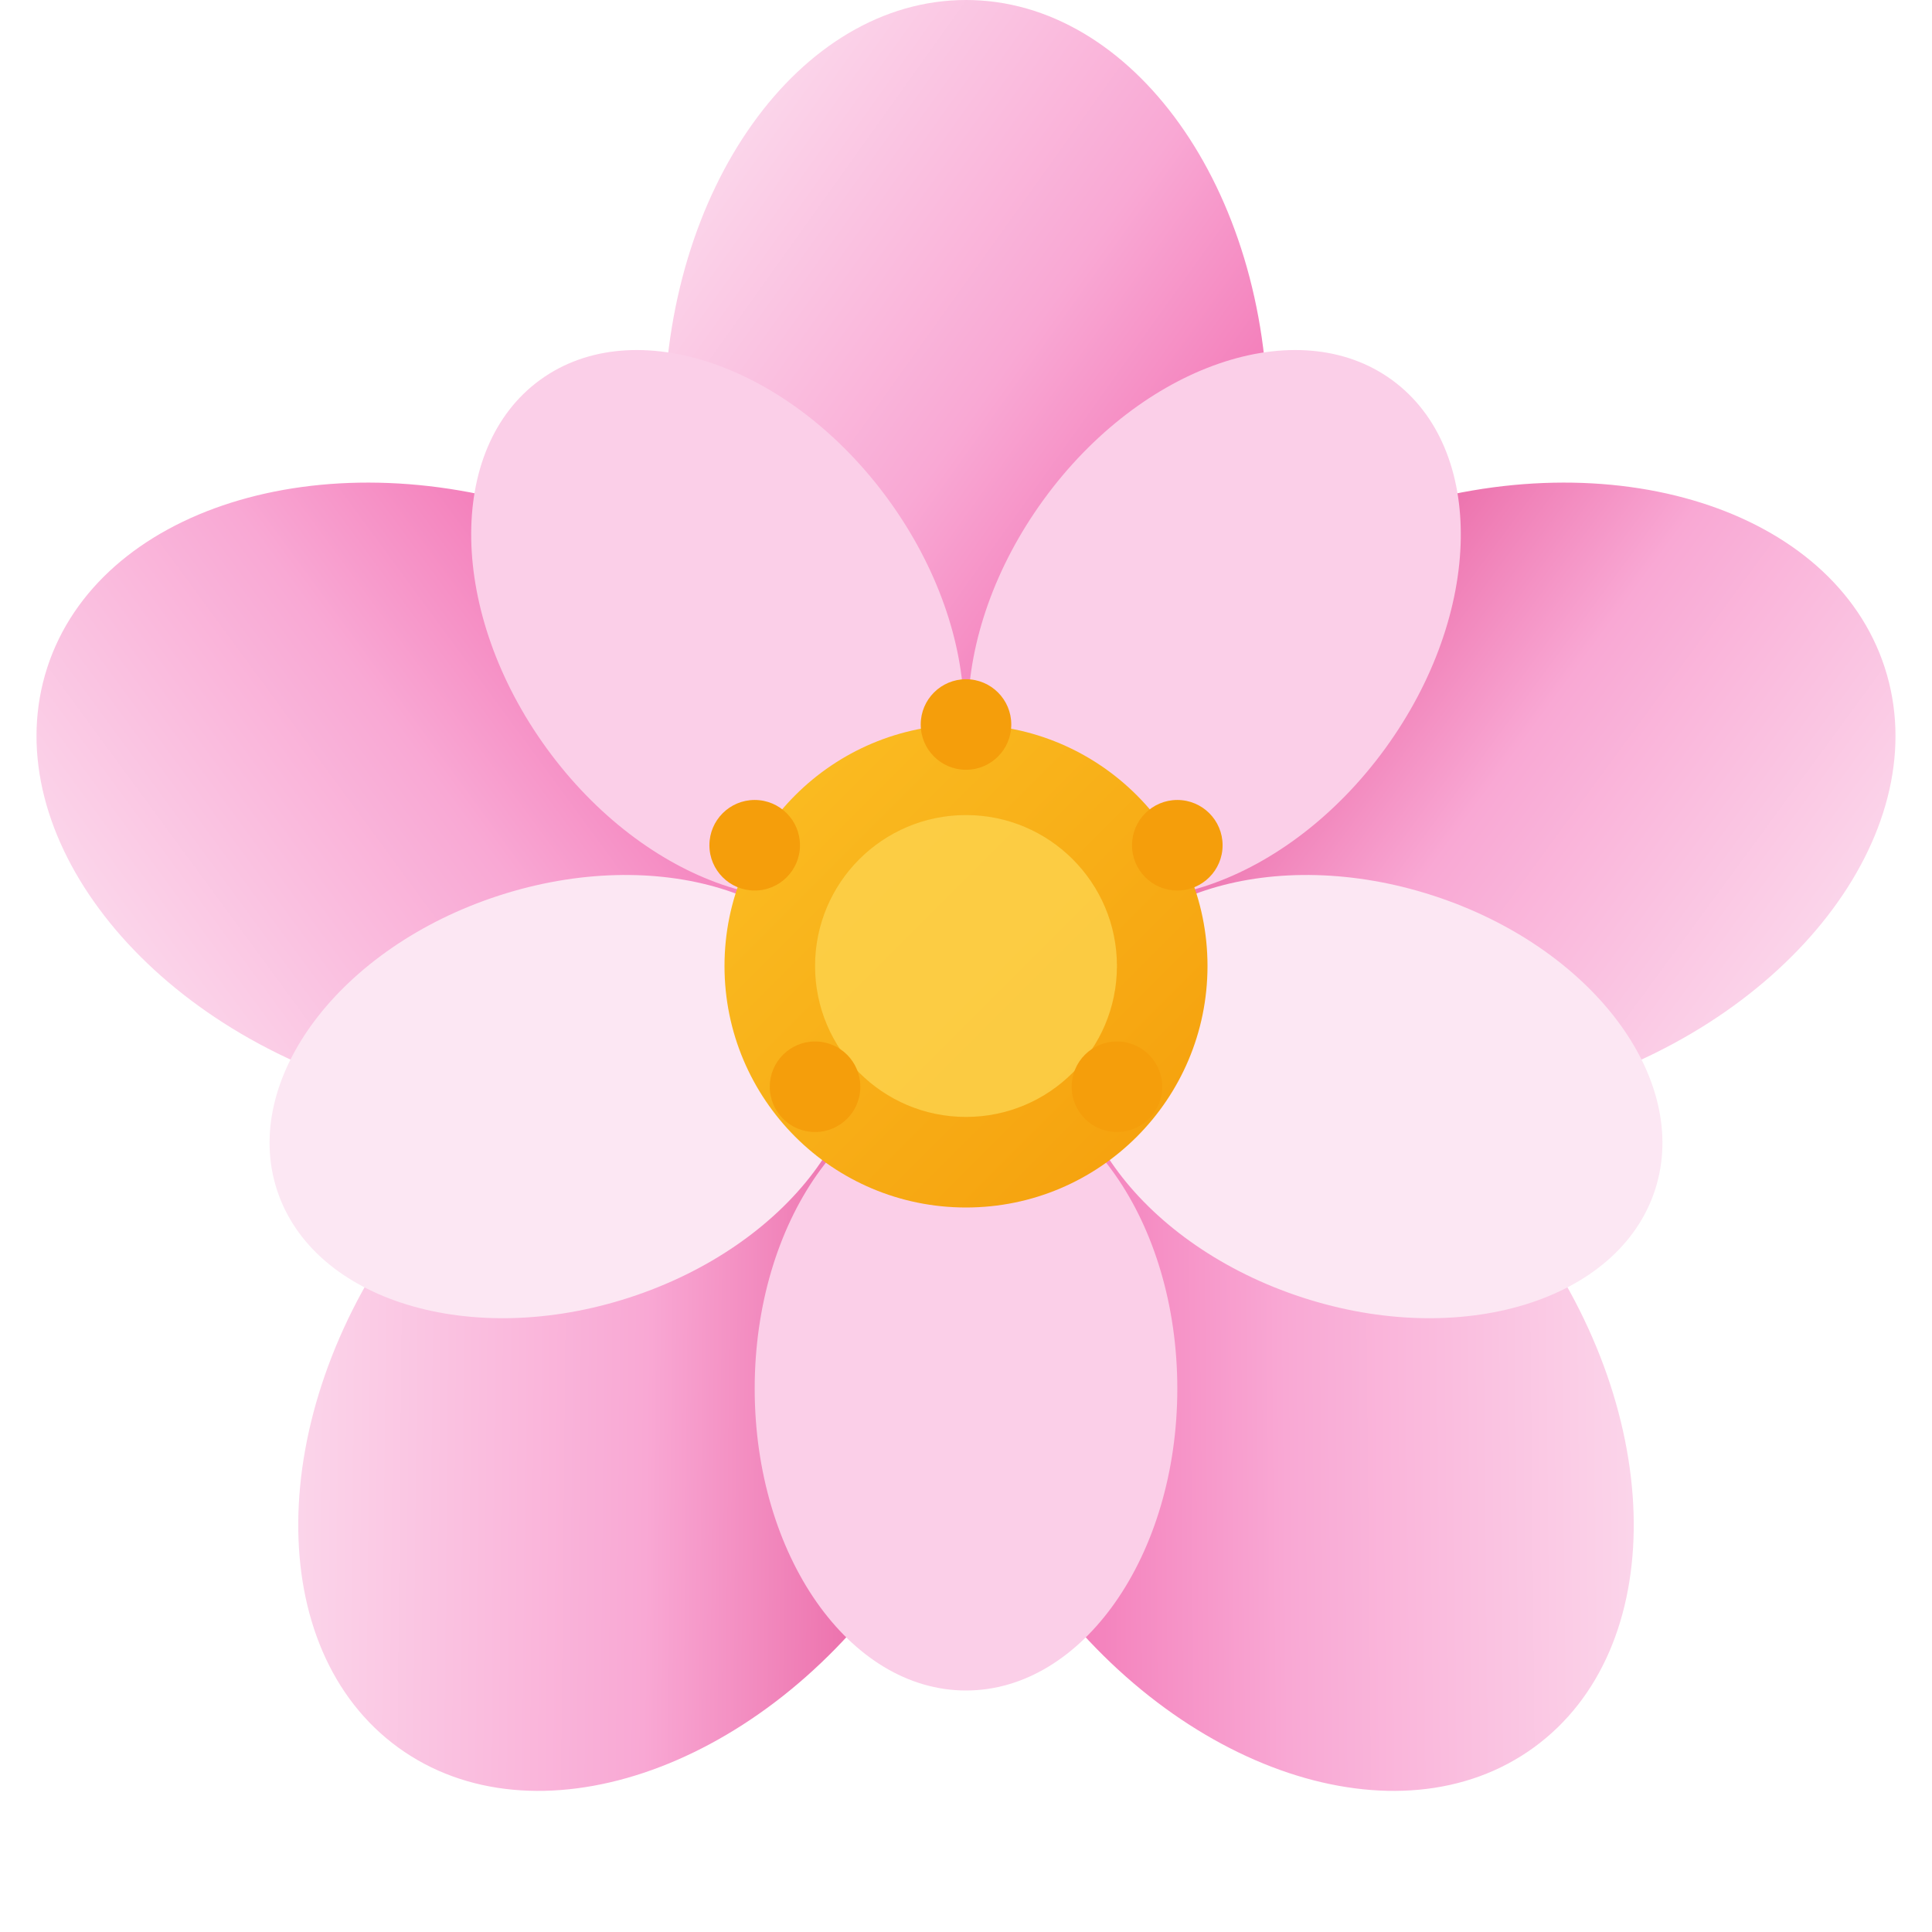
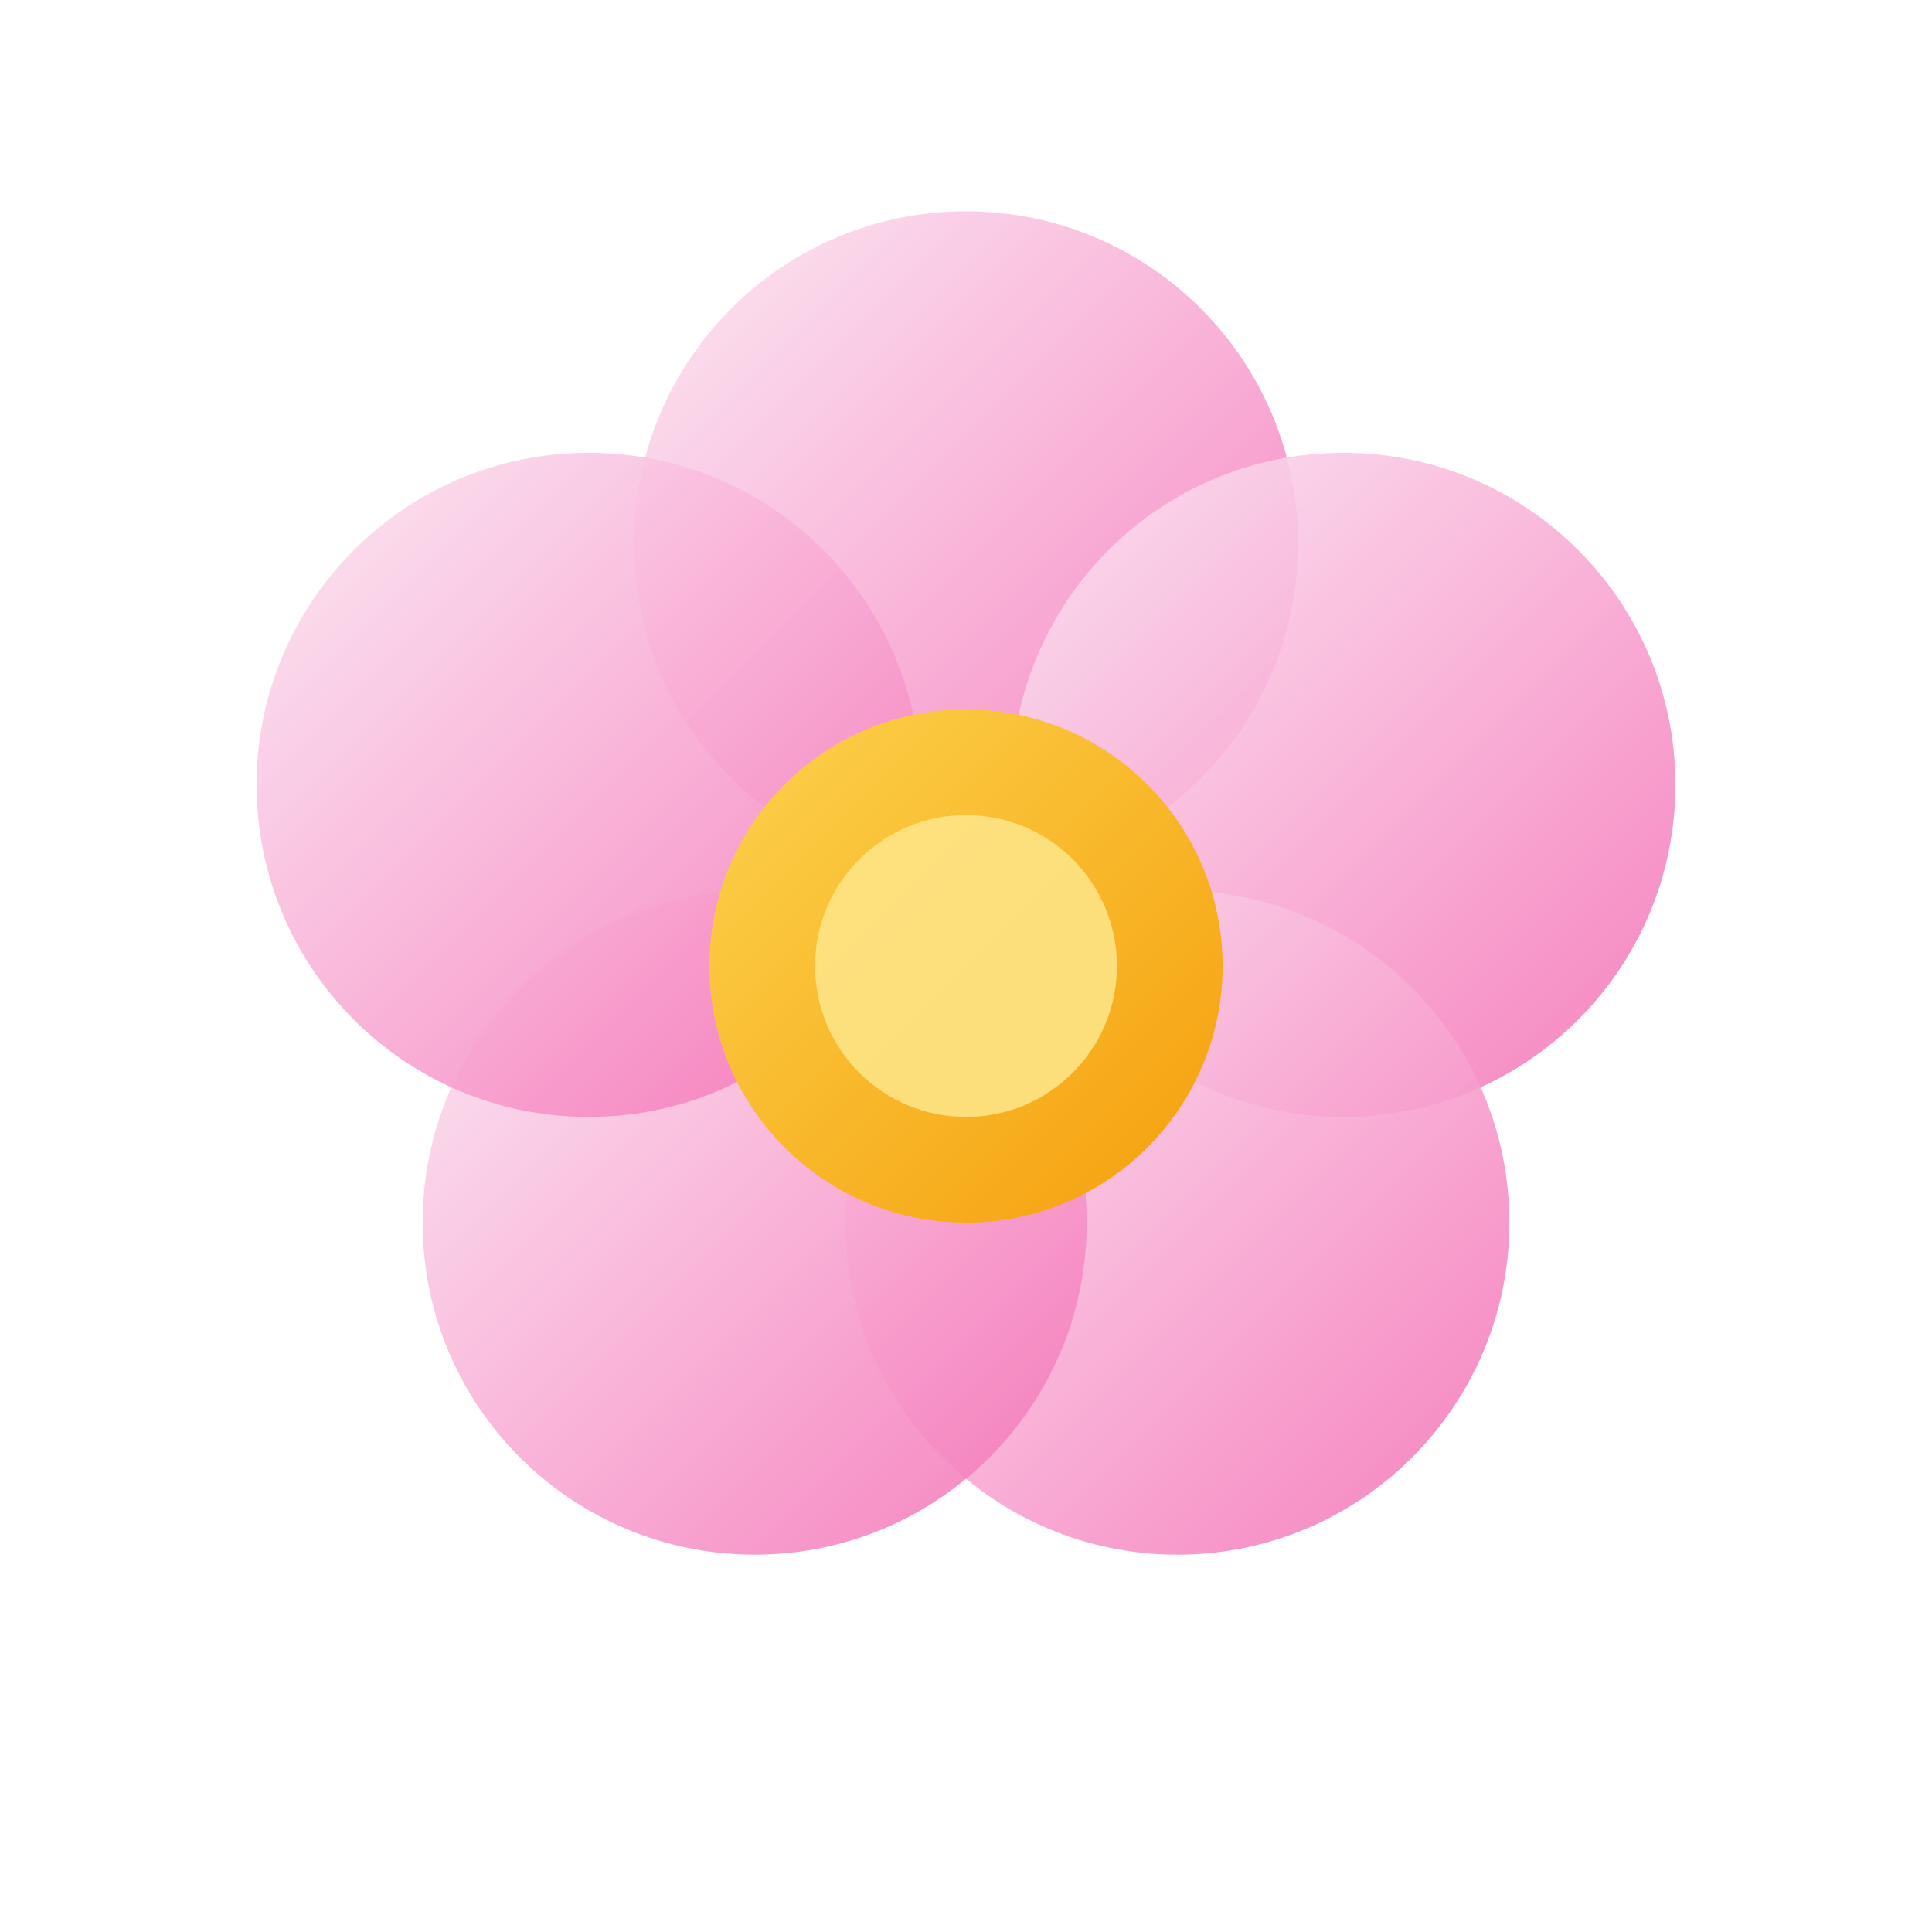
<svg xmlns="http://www.w3.org/2000/svg" viewBox="0 0 64 64" fill="none">
  <defs>
-     <linearGradient id="petalGradient" x1="0%" y1="0%" x2="100%" y2="100%">
-       <stop offset="0%" style="stop-color:#fce7f3" />
-       <stop offset="50%" style="stop-color:#f9a8d4" />
-       <stop offset="100%" style="stop-color:#ec4899" />
+     <linearGradient id="petal" x1="0%" y1="0%" x2="100%" y2="100%">
+       <stop offset="0%" stop-color="#fce7f3" />
+       <stop offset="100%" stop-color="#f472b6" />
    </linearGradient>
-     <linearGradient id="petalGradient2" x1="100%" y1="0%" x2="0%" y2="100%">
-       <stop offset="0%" style="stop-color:#fce7f3" />
-       <stop offset="50%" style="stop-color:#f9a8d4" />
-       <stop offset="100%" style="stop-color:#db2777" />
-     </linearGradient>
-     <linearGradient id="centerGradient" x1="0%" y1="0%" x2="100%" y2="100%">
-       <stop offset="0%" style="stop-color:#fbbf24" />
-       <stop offset="100%" style="stop-color:#f59e0b" />
+     <linearGradient id="center" x1="0%" y1="0%" x2="100%" y2="100%">
+       <stop offset="0%" stop-color="#fcd34d" />
+       <stop offset="100%" stop-color="#f59e0b" />
    </linearGradient>
  </defs>
-   <ellipse cx="32" cy="14" rx="10" ry="14" fill="url(#petalGradient)" transform="rotate(0, 32, 32)" />
-   <ellipse cx="32" cy="14" rx="10" ry="14" fill="url(#petalGradient2)" transform="rotate(72, 32, 32)" />
-   <ellipse cx="32" cy="14" rx="10" ry="14" fill="url(#petalGradient)" transform="rotate(144, 32, 32)" />
-   <ellipse cx="32" cy="14" rx="10" ry="14" fill="url(#petalGradient2)" transform="rotate(216, 32, 32)" />
-   <ellipse cx="32" cy="14" rx="10" ry="14" fill="url(#petalGradient)" transform="rotate(288, 32, 32)" />
-   <ellipse cx="32" cy="18" rx="7" ry="10" fill="#fbcfe8" transform="rotate(36, 32, 32)" />
-   <ellipse cx="32" cy="18" rx="7" ry="10" fill="#fce7f3" transform="rotate(108, 32, 32)" />
-   <ellipse cx="32" cy="18" rx="7" ry="10" fill="#fbcfe8" transform="rotate(180, 32, 32)" />
-   <ellipse cx="32" cy="18" rx="7" ry="10" fill="#fce7f3" transform="rotate(252, 32, 32)" />
-   <ellipse cx="32" cy="18" rx="7" ry="10" fill="#fbcfe8" transform="rotate(324, 32, 32)" />
-   <circle cx="32" cy="32" r="8" fill="url(#centerGradient)" />
-   <circle cx="32" cy="32" r="5" fill="#fcd34d" opacity="0.8" />
-   <circle cx="32" cy="24" r="1.5" fill="#f59e0b" />
-   <circle cx="39" cy="28" r="1.5" fill="#f59e0b" />
-   <circle cx="37" cy="36" r="1.5" fill="#f59e0b" />
-   <circle cx="27" cy="36" r="1.5" fill="#f59e0b" />
-   <circle cx="25" cy="28" r="1.5" fill="#f59e0b" />
+   <g>
+     <circle cx="32" cy="18" r="11" fill="url(#petal)" opacity="0.9" />
+     <circle cx="44.5" cy="26" r="11" fill="url(#petal)" opacity="0.9" />
+     <circle cx="39" cy="40.5" r="11" fill="url(#petal)" opacity="0.9" />
+     <circle cx="25" cy="40.5" r="11" fill="url(#petal)" opacity="0.9" />
+     <circle cx="19.5" cy="26" r="11" fill="url(#petal)" opacity="0.9" />
+   </g>
+   <circle cx="32" cy="32" r="8.5" fill="url(#center)" />
+   <circle cx="32" cy="32" r="5" fill="#fde68a" opacity="0.85" />
</svg>
